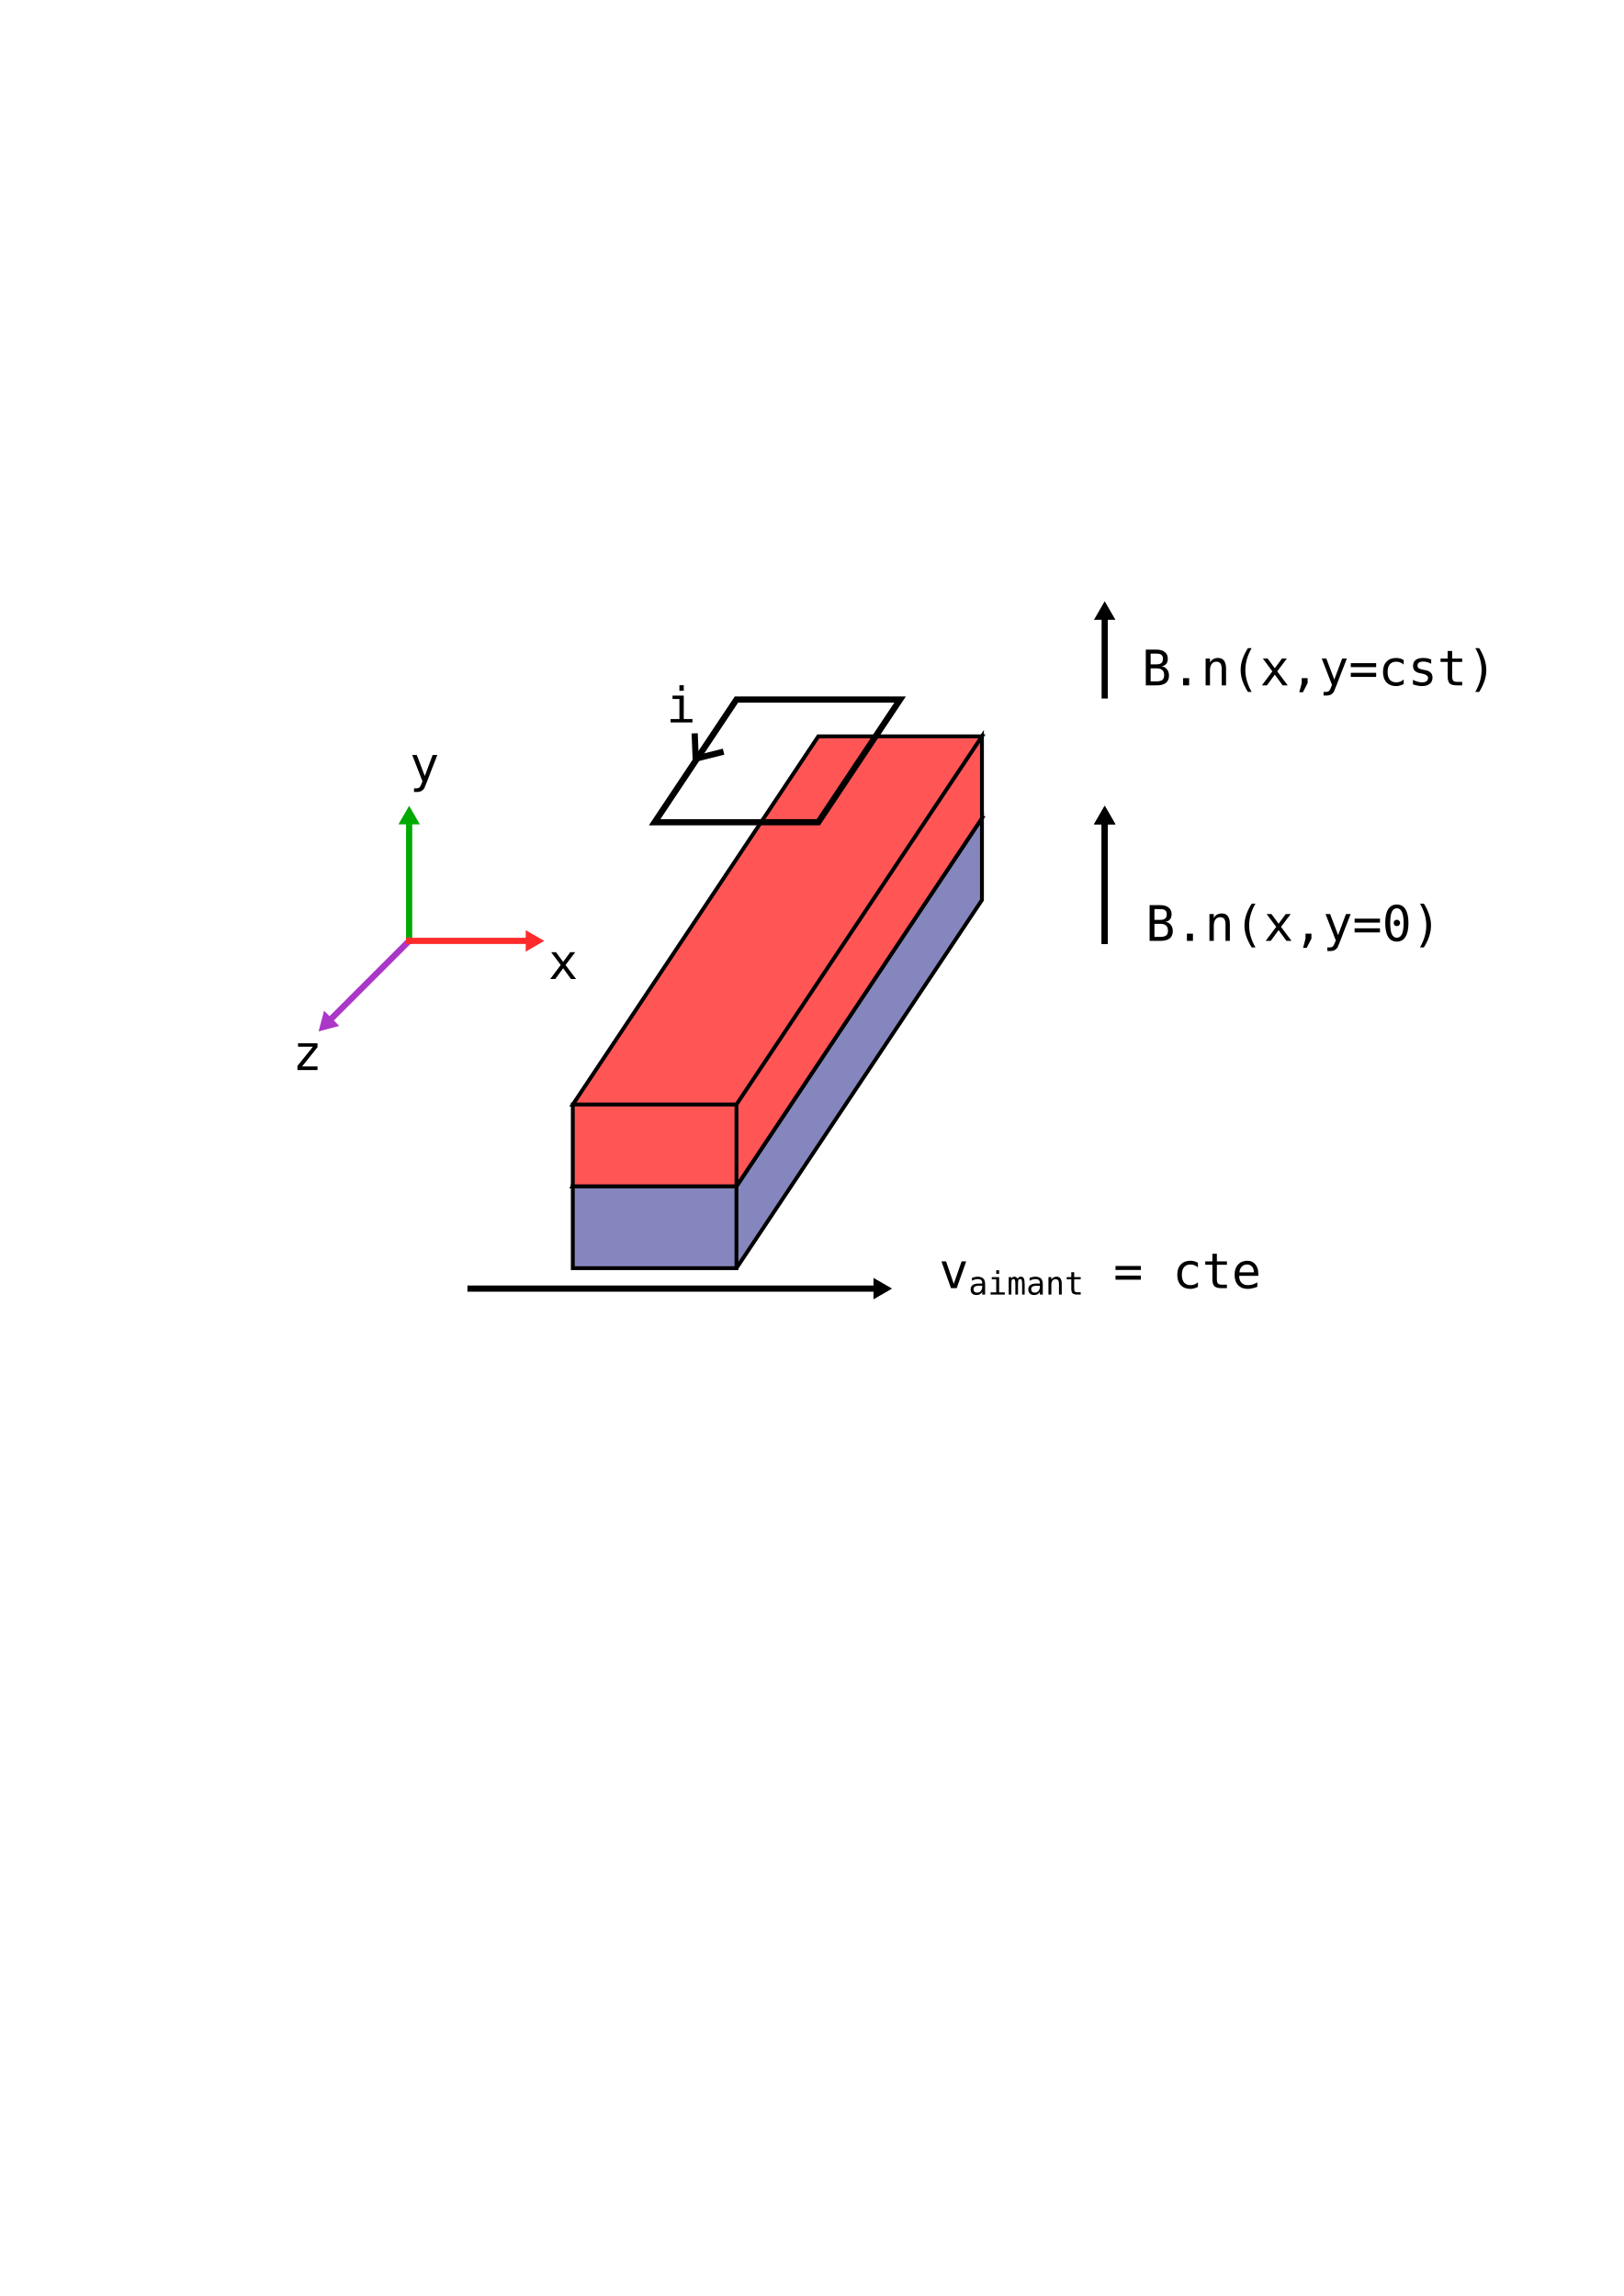
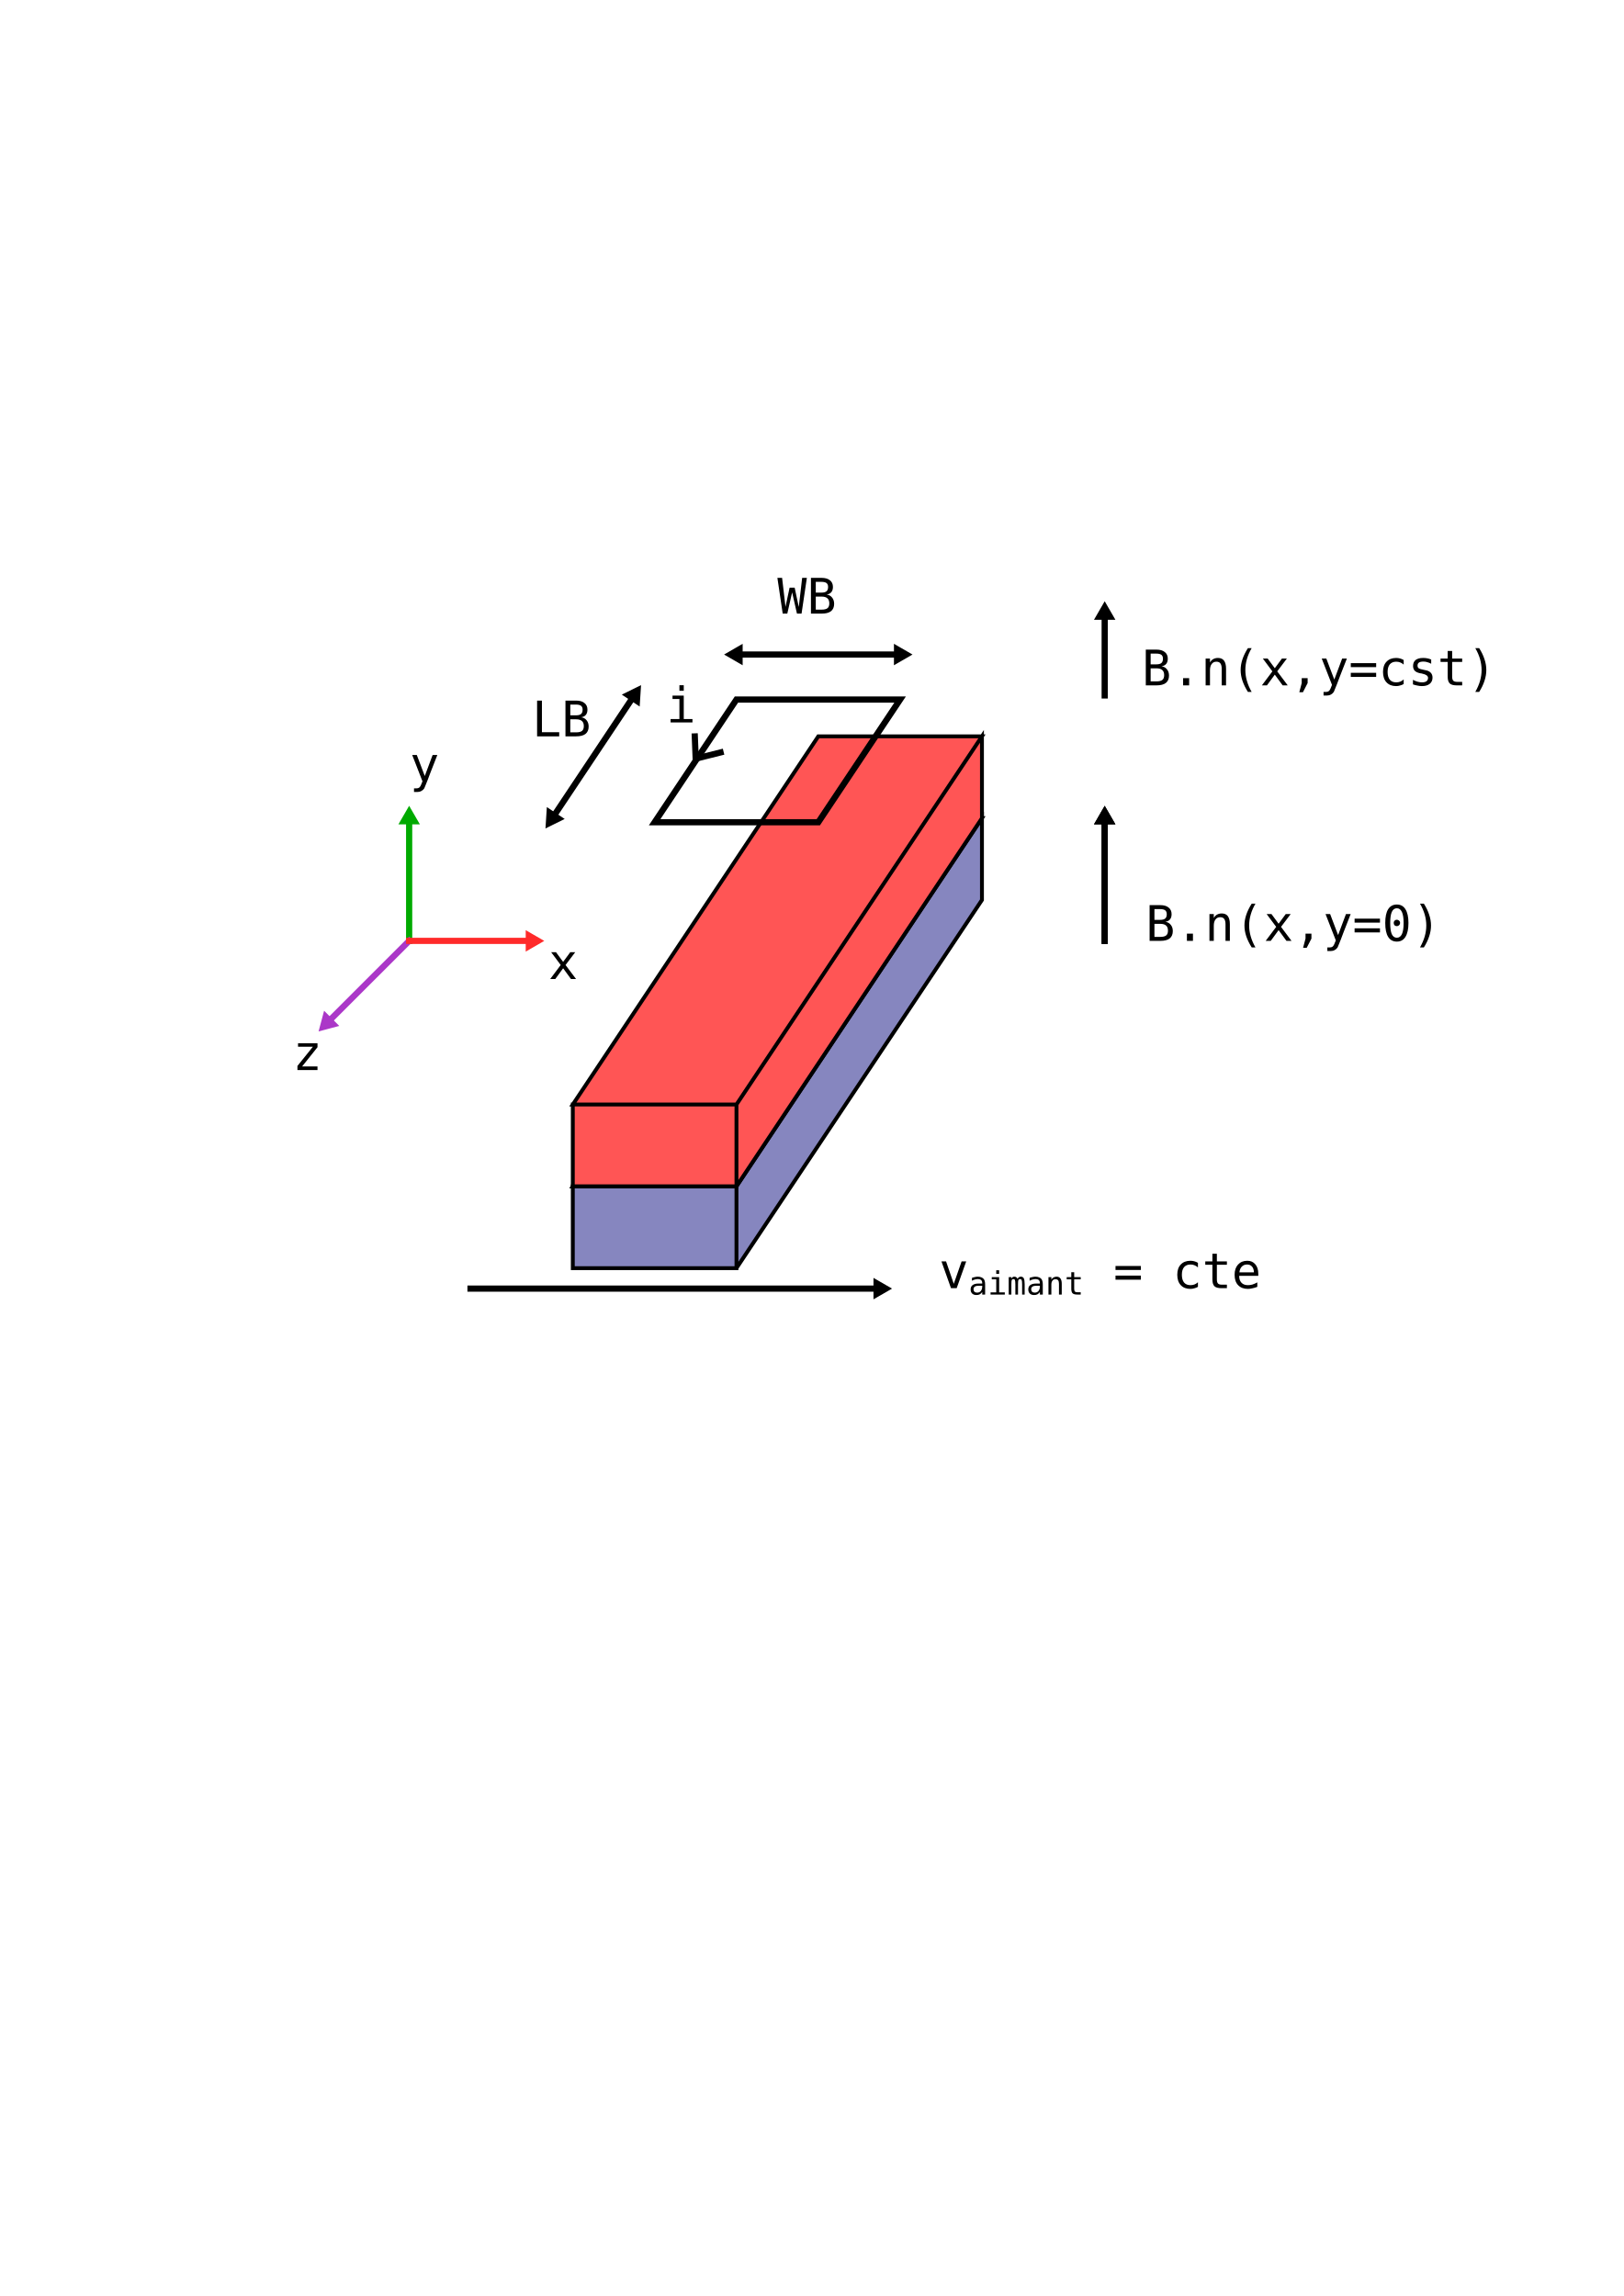
<svg xmlns="http://www.w3.org/2000/svg" width="210mm" height="297mm" viewBox="0 0 210 297" version="1.1" id="svg5">
  <defs id="defs2">
    <marker style="overflow:visible" id="marker1118" refX="0" refY="0" orient="auto-start-reverse" markerWidth="3.001" markerHeight="3.469" viewBox="0 0 5.324 6.155" preserveAspectRatio="xMidYMid">
      <path transform="scale(0.5)" style="fill:context-stroke;fill-rule:evenodd;stroke:context-stroke;stroke-width:1pt" d="M 5.77,0 -2.88,5 V -5 Z" id="path1116" />
    </marker>
    <marker style="overflow:visible" id="TriangleStart" refX="0" refY="0" orient="auto-start-reverse" markerWidth="3.001" markerHeight="3.469" viewBox="0 0 5.324 6.155" preserveAspectRatio="xMidYMid">
      <path transform="scale(0.5)" style="fill:context-stroke;fill-rule:evenodd;stroke:context-stroke;stroke-width:1pt" d="M 5.77,0 -2.88,5 V -5 Z" id="path135" />
    </marker>
  </defs>
  <g id="layer1">
    <g id="g4059">
      <path id="path1959" style="fill:#8686bf;fill-opacity:1;fill-rule:nonzero;stroke:#000000;stroke-width:0.5;stroke-linecap:square;stroke-dasharray:none;paint-order:markers fill stroke;stop-color:#000000" d="m 95.25,153.458 v 10.583 M 105.833,105.833 74.083,153.458 H 95.25 L 127,105.833 Z m 21.167,0 -31.75,47.625 H 74.083 v 10.583 H 95.25 L 127,116.417 Z" />
      <path id="path1956" style="fill:#ff5555;fill-opacity:1;fill-rule:nonzero;stroke:#000000;stroke-width:0.5;stroke-linecap:square;stroke-dasharray:none;paint-order:markers fill stroke;stop-color:#000000" d="m 95.25,142.875 v 10.583 M 105.833,95.25 74.083,142.875 H 95.25 L 127,95.25 Z M 127,95.25 95.25,142.875 H 74.083 v 10.583 H 95.25 l 31.75,-47.625 z" />
    </g>
    <path style="fill:none;fill-rule:evenodd;stroke:#000000;stroke-width:0.8;stroke-linecap:square;stroke-dasharray:none;paint-order:markers fill stroke;stop-color:#000000" d="M 95.25,90.487 H 116.417 L 105.833,106.362 H 84.667 Z" id="path1567" />
    <path style="fill:#ff5555;fill-opacity:1;fill-rule:nonzero;stroke:#000000;stroke-width:0.8;stroke-linecap:square;stroke-dasharray:none;paint-order:markers fill stroke;stop-color:#000000;marker-end:url(#marker1118)" d="m 142.875,121.708 v -15.875" id="path2015" />
    <path style="fill:#ff5555;fill-opacity:1;fill-rule:nonzero;stroke:#000000;stroke-width:0.8;stroke-linecap:square;stroke-dasharray:none;paint-order:markers fill stroke;stop-color:#000000;marker-end:url(#marker1118)" d="m 142.875,121.708 v -15.875" id="path2055" />
    <path style="fill:#ff5555;fill-opacity:1;fill-rule:nonzero;stroke:#000000;stroke-width:0.8;stroke-linecap:square;stroke-dasharray:none;marker-end:url(#marker1118);paint-order:markers fill stroke;stop-color:#000000" d="m 142.875,89.958 0,-10.583" id="path2063" />
    <text xml:space="preserve" style="font-size:6.35px;line-height:1;font-family:consolas;-inkscape-font-specification:consolas;text-decoration-color:#000000;white-space:pre;fill:#000000;fill-opacity:1;fill-rule:nonzero;stroke:none;stroke-width:0.8;stroke-linecap:square;stroke-dasharray:none;paint-order:markers fill stroke;stop-color:#000000" x="147.677" y="88.656" id="text2137">
      <tspan id="tspan2135" style="fill:#000000;fill-opacity:1;stroke:none;stroke-width:0.8" x="147.677" y="88.656">B.n(x,y=cst)</tspan>
    </text>
    <text xml:space="preserve" style="font-size:6.35px;line-height:1;font-family:consolas;-inkscape-font-specification:consolas;text-decoration-color:#000000;white-space:pre;fill:#000000;fill-opacity:1;fill-rule:nonzero;stroke:none;stroke-width:0.8;stroke-linecap:square;stroke-dasharray:none;paint-order:markers fill stroke;stop-color:#000000" x="148.167" y="121.708" id="text2347">
      <tspan id="tspan2345" style="stroke-width:0.8" x="148.167" y="121.708">B.n(x,y=0)</tspan>
    </text>
    <path style="fill:none;fill-opacity:1;fill-rule:nonzero;stroke:#000000;stroke-width:0.8;stroke-linecap:square;stroke-dasharray:none;paint-order:markers fill stroke;stop-color:#000000;stroke-opacity:1" d="m 89.861,95.262 0.115,2.873 3.218,-0.804" id="path3148" />
    <text xml:space="preserve" style="font-size:6.35px;line-height:1;font-family:consolas;-inkscape-font-specification:consolas;text-decoration-color:#000000;white-space:pre;fill:#000000;fill-opacity:1;fill-rule:nonzero;stroke:none;stroke-width:0.8;stroke-linecap:square;stroke-dasharray:none;stroke-opacity:1;paint-order:markers fill stroke;stop-color:#000000" x="86.184" y="93.448" id="text3152">
      <tspan id="tspan3150" style="fill:#000000;fill-opacity:1;stroke:none;stroke-width:0.8" x="86.184" y="93.448">i</tspan>
    </text>
    <g id="g4037" transform="translate(6.6666665e-7,10.58333)">
      <path style="fill:none;fill-rule:evenodd;stroke:#00aa00;stroke-width:0.8;stroke-linecap:square;stroke-dasharray:none;marker-end:url(#TriangleStart);paint-order:markers fill stroke;stop-color:#000000" d="m 52.917,111.125 10e-7,-15.875" id="path247" />
      <path style="fill:none;fill-rule:evenodd;stroke:#ab37c8;stroke-width:0.8;stroke-linecap:square;stroke-dasharray:none;marker-end:url(#marker1118);paint-order:markers fill stroke;stop-color:#000000" d="M 52.917,111.125 42.333,121.708" id="path1114" />
      <path style="fill:none;fill-rule:evenodd;stroke:#ff2a2a;stroke-width:0.8;stroke-linecap:square;stroke-dasharray:none;marker-end:url(#marker1118);paint-order:markers fill stroke;stop-color:#000000" d="m 52.917,111.125 h 15.875" id="path1429" />
      <text xml:space="preserve" style="font-size:6.35px;line-height:1;font-family:consolas;-inkscape-font-specification:consolas;text-decoration-color:#000000;white-space:pre;fill:#000000;fill-opacity:1;fill-rule:nonzero;stroke:none;stroke-width:0.8;stroke-linecap:square;stroke-dasharray:none;stroke-opacity:1;paint-order:markers fill stroke;stop-color:#000000" x="70.924" y="116.057" id="text3206">
        <tspan id="tspan3204" style="stroke-width:0.8" x="70.924" y="116.057">x</tspan>
      </text>
      <text xml:space="preserve" style="font-size:6.35px;line-height:1;font-family:consolas;-inkscape-font-specification:consolas;text-decoration-color:#000000;white-space:pre;fill:#000000;fill-opacity:1;fill-rule:nonzero;stroke:none;stroke-width:0.8;stroke-linecap:square;stroke-dasharray:none;stroke-opacity:1;paint-order:markers fill stroke;stop-color:#000000" x="52.983" y="90.547" id="text3210">
        <tspan id="tspan3208" style="stroke-width:0.8" x="52.983" y="90.547">y</tspan>
      </text>
      <text xml:space="preserve" style="font-size:6.35px;line-height:1;font-family:consolas;-inkscape-font-specification:consolas;text-decoration-color:#000000;white-space:pre;fill:#000000;fill-opacity:1;fill-rule:nonzero;stroke:none;stroke-width:0.8;stroke-linecap:square;stroke-dasharray:none;stroke-opacity:1;paint-order:markers fill stroke;stop-color:#000000" x="37.845" y="127.831" id="text3214">
        <tspan id="tspan3212" style="stroke-width:0.8" x="37.845" y="127.831">z</tspan>
      </text>
    </g>
    <path style="fill:none;fill-opacity:1;fill-rule:nonzero;stroke:#000000;stroke-width:0.8;stroke-linecap:square;stroke-dasharray:none;stroke-opacity:1;marker-end:url(#marker1118);paint-order:markers fill stroke;stop-color:#000000" d="M 60.854,166.688 H 113.771" id="path4203" />
    <text xml:space="preserve" style="font-size:6.35px;line-height:1;font-family:consolas;-inkscape-font-specification:consolas;text-decoration-color:#000000;white-space:pre;fill:#000000;fill-opacity:1;fill-rule:nonzero;stroke:none;stroke-width:0.8;stroke-linecap:square;stroke-dasharray:none;stroke-opacity:1;paint-order:markers fill stroke;stop-color:#000000" x="121.448" y="166.632" id="text4563">
      <tspan id="tspan4561" style="fill:#000000;fill-opacity:1;stroke:none;stroke-width:0.8" x="121.448" y="166.632">v<tspan style="font-size:65%;baseline-shift:sub" id="tspan5317">aimant</tspan> = cte</tspan>
    </text>
    <text xml:space="preserve" style="font-size:6.35px;line-height:1;font-family:consolas;-inkscape-font-specification:consolas;text-decoration-color:#000000;white-space:pre;fill:#000000;fill-opacity:1;fill-rule:nonzero;stroke:none;stroke-width:0.8;stroke-linecap:square;stroke-dasharray:none;stroke-opacity:1;paint-order:markers fill stroke;stop-color:#000000" x="103.188" y="185.208" id="text5321">
      <tspan id="tspan5319" style="stroke-width:0.8" x="103.188" y="189.924" />
    </text>
+     <path style="fill:none;fill-opacity:1;fill-rule:nonzero;stroke:#000000;stroke-width:0.8;stroke-linecap:square;stroke-dasharray:none;stroke-opacity:1;paint-order:markers fill stroke;stop-color:#000000;marker-start:url(#marker1118);marker-end:url(#marker1118)" d="M 95.25,84.667 H 116.417" id="path7119" />
+     <text xml:space="preserve" style="font-size:6.35px;line-height:1;font-family:consolas;-inkscape-font-specification:consolas;text-decoration-color:#000000;white-space:pre;fill:none;fill-opacity:1;fill-rule:nonzero;stroke:#000000;stroke-width:0.8;stroke-linecap:square;stroke-dasharray:none;stroke-opacity:1;paint-order:markers fill stroke;stop-color:#000000" x="100.542" y="79.375" id="text7189">
+       <tspan id="tspan7187" style="fill:#000000;fill-opacity:1;stroke:none;stroke-width:0.8" x="100.542" y="79.375">WB</tspan>
+     </text>
+     <path style="fill:#000000;fill-opacity:1;fill-rule:nonzero;stroke:#000000;stroke-width:0.8;stroke-linecap:square;stroke-dasharray:none;stroke-opacity:1;paint-order:markers fill stroke;stop-color:#000000;marker-start:url(#marker1118);marker-end:url(#marker1118)" d="M 71.437,105.833 82.021,89.958" id="path7191" />
+     <text xml:space="preserve" style="font-size:6.35px;line-height:1;font-family:consolas;-inkscape-font-specification:consolas;text-decoration-color:#000000;white-space:pre;fill:#000000;fill-opacity:1;fill-rule:nonzero;stroke:none;stroke-width:0.8;stroke-linecap:square;stroke-dasharray:none;stroke-opacity:1;paint-order:markers fill stroke;stop-color:#000000" x="68.792" y="95.25" id="text7261">
+       <tspan id="tspan7259" style="stroke-width:0.8;stroke:none" x="68.792" y="95.25">LB</tspan>
+     </text>
  </g>
</svg>
